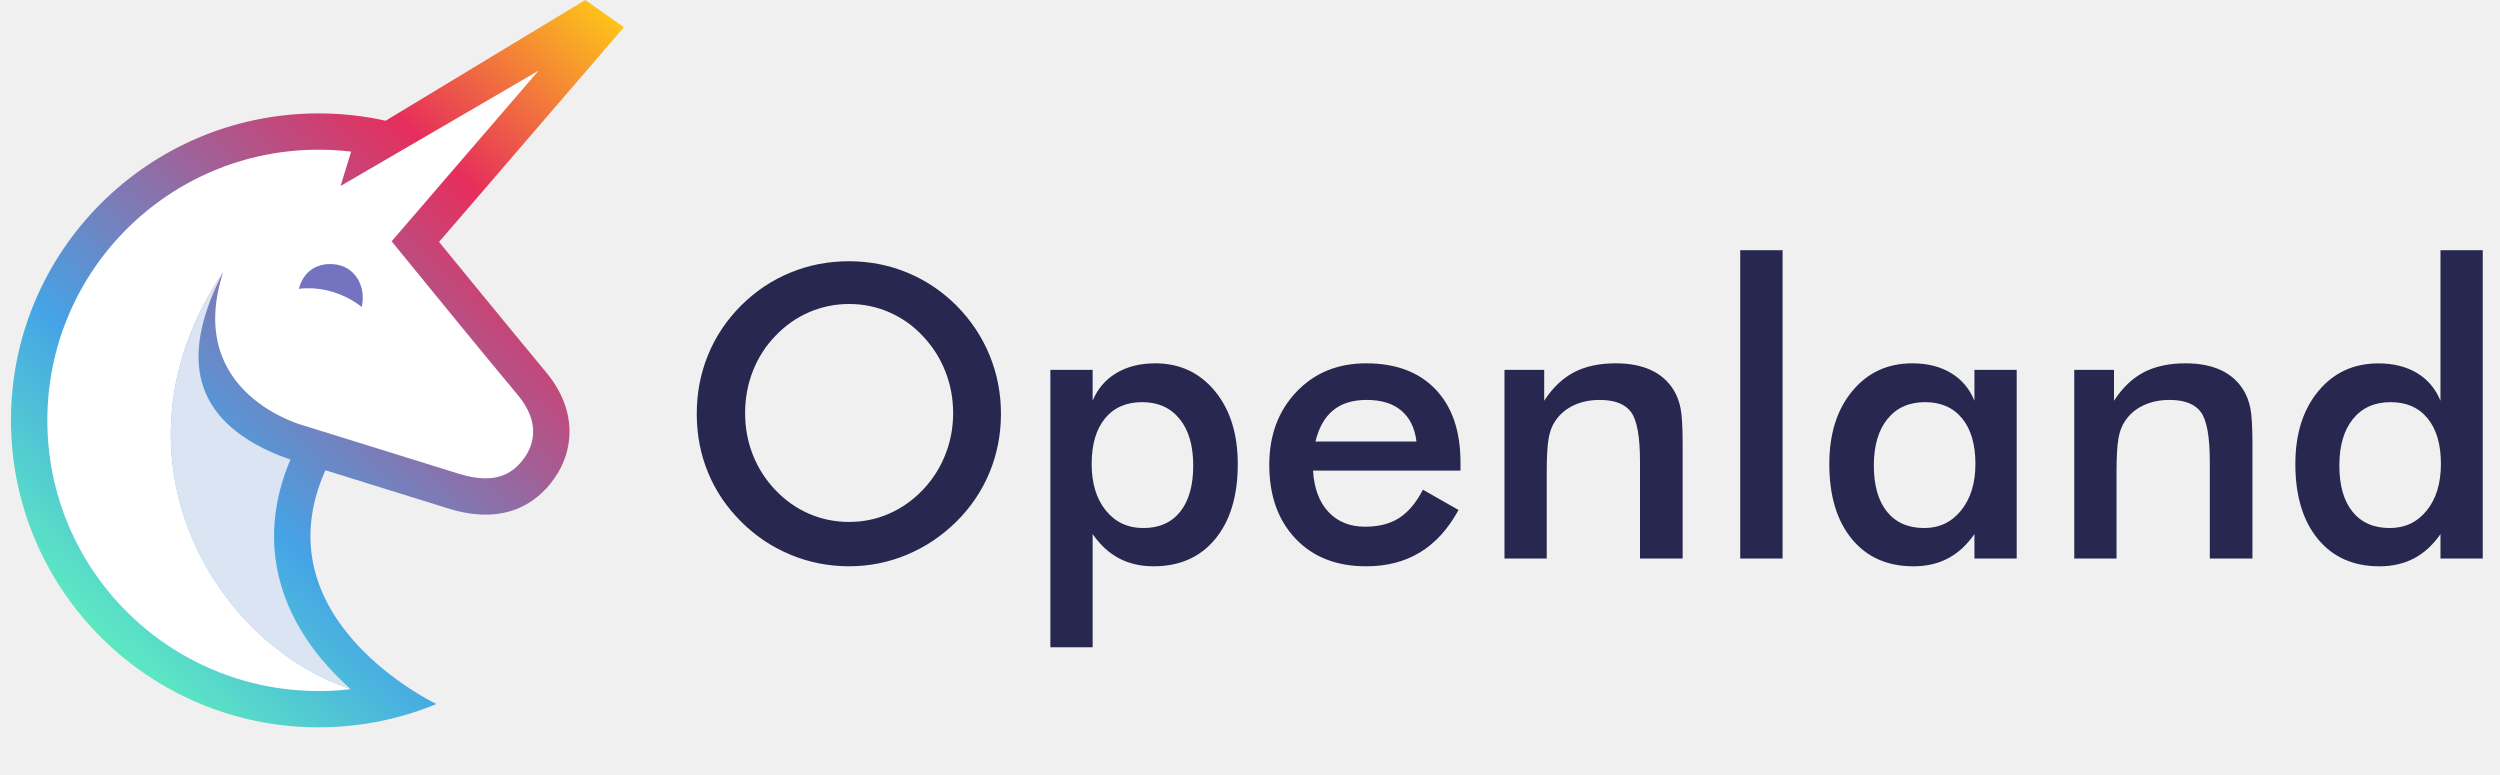
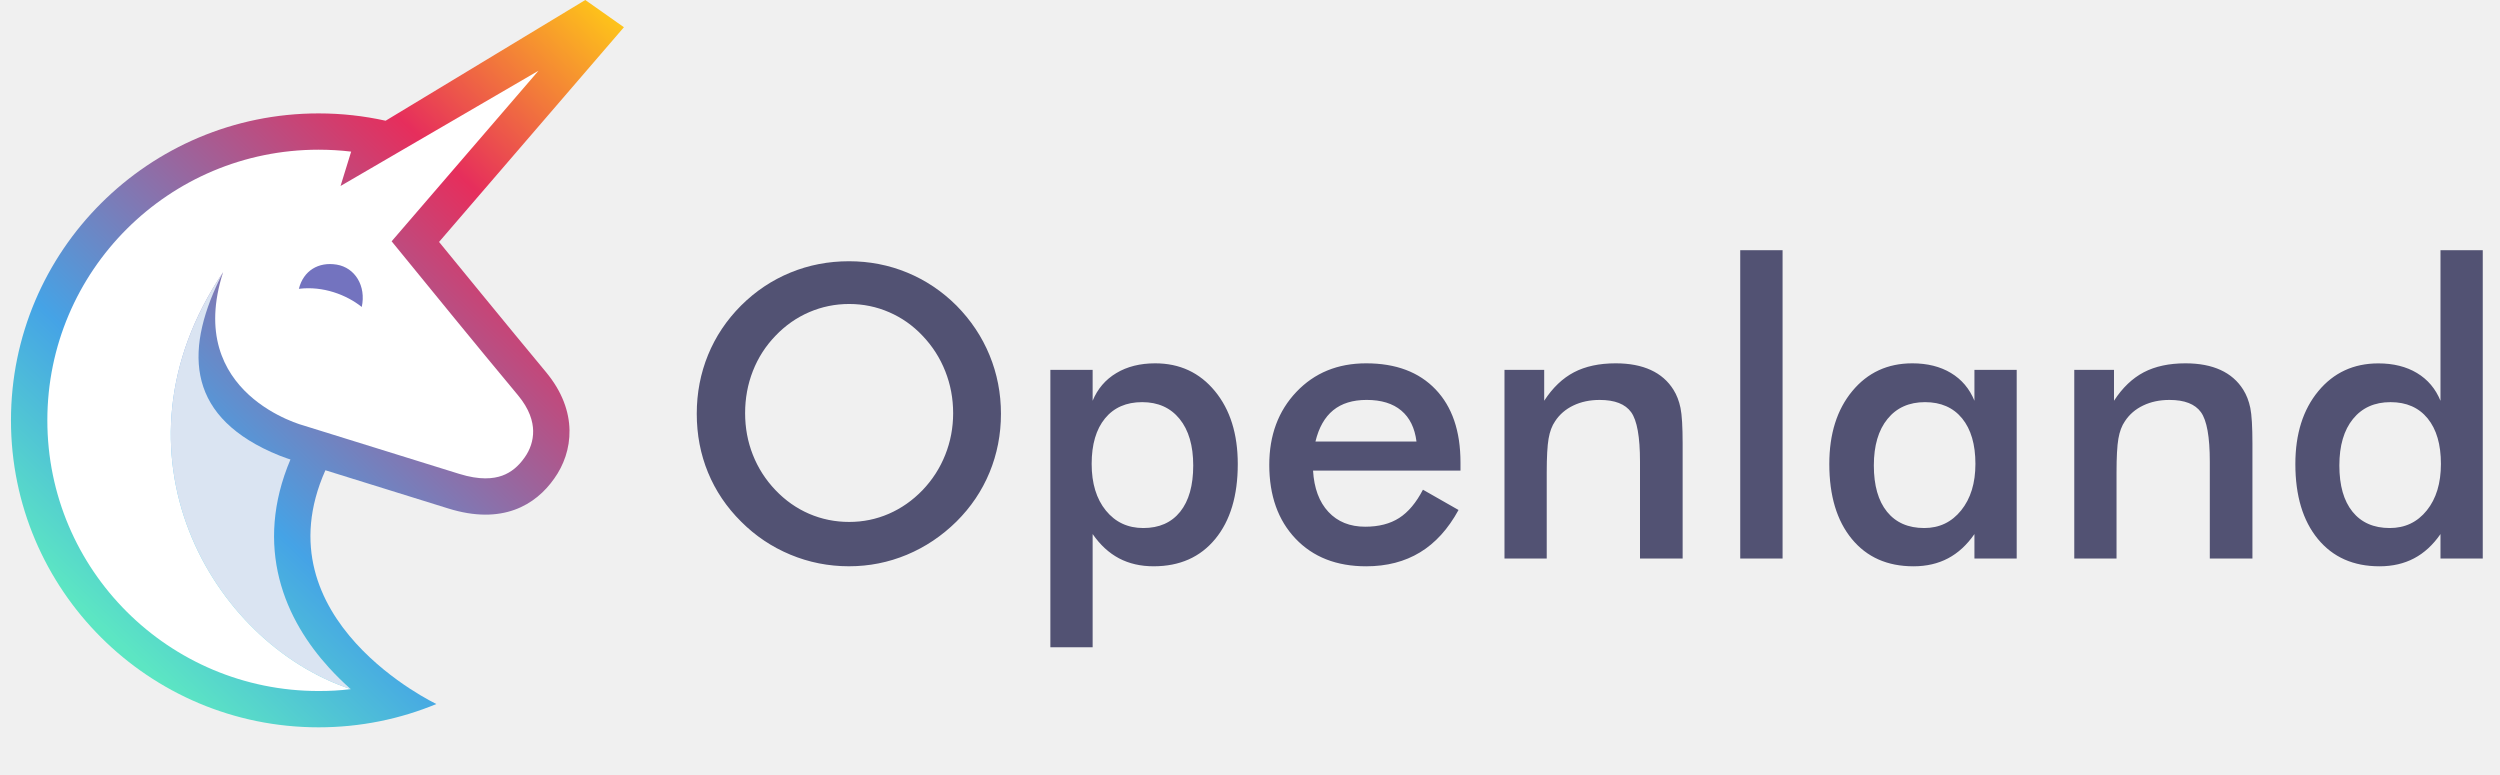
<svg xmlns="http://www.w3.org/2000/svg" width="155" height="48" viewBox="0 0 155 48" fill="none">
  <path fill-rule="evenodd" clip-rule="evenodd" d="M19.752 45.094C22.34 45.094 24.807 44.58 27.057 43.648C27.057 43.648 16.041 38.438 20.175 29.156C20.175 29.156 24.426 30.473 27.785 31.523C31.144 32.574 33.211 31.312 34.361 29.672C35.536 28.031 35.888 25.516 33.845 23.062C31.801 20.609 27.221 15 27.221 15L38.683 1.688L36.288 0L23.909 7.485C22.571 7.188 21.18 7.031 19.752 7.031C9.219 7.031 0.68 15.552 0.68 26.062C0.68 36.573 9.219 45.094 19.752 45.094Z" fill="url(#paint0_linear)" />
  <path fill-rule="evenodd" clip-rule="evenodd" d="M13.343 19.659C13.353 18.828 13.502 17.904 13.833 16.875C13.833 16.875 13.833 16.875 13.832 16.876C13.502 17.904 13.353 18.829 13.343 19.659ZM13.831 16.877C11.442 21.535 11.468 25.614 16.802 28.023C17.21 28.208 17.562 28.339 17.821 28.427C17.89 28.45 17.952 28.47 18.008 28.487C16.875 31.16 16.758 33.655 17.319 35.884C17.887 38.139 19.11 39.98 20.395 41.394C20.836 41.879 21.292 42.323 21.744 42.725C13.076 39.852 6.319 28.031 13.831 16.877Z" fill="#DAE4F2" />
  <path d="M19.752 9.281C10.464 9.281 2.935 16.794 2.935 26.062C2.935 35.33 10.464 42.843 19.752 42.843C20.462 42.843 21.063 42.811 21.748 42.726C13.078 39.855 6.317 28.031 13.833 16.875C11.39 24.468 18.861 26.393 18.861 26.393L28.459 29.376C29.753 29.781 30.596 29.685 31.136 29.49C31.69 29.291 32.145 28.907 32.514 28.381L32.52 28.372L32.527 28.364C32.864 27.893 33.066 27.32 33.055 26.712C33.045 26.128 32.835 25.37 32.111 24.5C29.478 21.34 26.883 18.147 24.281 14.961L33.389 4.383L21.114 11.531L21.772 9.4C21.11 9.322 20.436 9.281 19.752 9.281Z" fill="white" />
  <path fill-rule="evenodd" clip-rule="evenodd" d="M20.879 16.407C19.744 16.218 18.812 16.782 18.53 17.907C20.034 17.72 21.49 18.282 22.429 19.032C22.711 17.72 22.006 16.595 20.879 16.407Z" fill="#7373BF" />
-   <path fill-rule="evenodd" clip-rule="evenodd" d="M59.095 25.616C59.095 24.704 58.932 23.837 58.606 23.015C58.281 22.192 57.812 21.461 57.201 20.82C56.605 20.187 55.916 19.7 55.131 19.359C54.347 19.018 53.52 18.847 52.652 18.847C51.783 18.847 50.956 19.016 50.172 19.353C49.388 19.69 48.69 20.179 48.079 20.82C47.467 21.453 47.001 22.18 46.679 23.002C46.357 23.824 46.197 24.695 46.197 25.616C46.197 26.528 46.357 27.392 46.679 28.205C47.001 29.019 47.467 29.746 48.079 30.387C48.69 31.029 49.386 31.518 50.166 31.855C50.947 32.192 51.775 32.36 52.652 32.36C53.513 32.36 54.331 32.192 55.107 31.855C55.883 31.518 56.581 31.029 57.201 30.387C57.812 29.746 58.281 29.017 58.606 28.199C58.932 27.381 59.095 26.52 59.095 25.616ZM62.059 25.653C62.059 26.933 61.824 28.144 61.354 29.285C60.884 30.426 60.199 31.444 59.299 32.338C58.391 33.233 57.367 33.918 56.226 34.395C55.085 34.871 53.888 35.109 52.635 35.109C51.366 35.109 50.154 34.868 49.002 34.388C47.849 33.908 46.831 33.225 45.947 32.338C45.047 31.444 44.364 30.43 43.898 29.297C43.432 28.165 43.199 26.95 43.199 25.653C43.199 24.364 43.432 23.149 43.898 22.009C44.364 20.867 45.047 19.846 45.947 18.943C46.847 18.048 47.867 17.367 49.008 16.899C50.148 16.431 51.358 16.197 52.635 16.197C53.904 16.197 55.107 16.431 56.244 16.899C57.381 17.367 58.399 18.048 59.299 18.943C60.199 19.854 60.884 20.882 61.354 22.027C61.824 23.172 62.059 24.381 62.059 25.653ZM67.683 28.761C67.683 29.968 67.977 30.932 68.564 31.654C69.152 32.377 69.926 32.738 70.885 32.738C71.869 32.738 72.631 32.401 73.171 31.728C73.71 31.055 73.98 30.099 73.98 28.86C73.98 27.629 73.698 26.666 73.135 25.973C72.571 25.279 71.797 24.933 70.814 24.933C69.83 24.933 69.062 25.269 68.51 25.942C67.959 26.615 67.683 27.555 67.683 28.761ZM65.123 40.131V22.933H67.744V24.846C68.05 24.105 68.539 23.534 69.212 23.131C69.884 22.728 70.687 22.526 71.621 22.526C73.143 22.526 74.377 23.1 75.323 24.247C76.269 25.395 76.742 26.902 76.742 28.769C76.742 30.735 76.277 32.283 75.347 33.414C74.417 34.545 73.143 35.11 71.524 35.11C70.719 35.11 70.005 34.946 69.381 34.617C68.757 34.288 68.211 33.786 67.744 33.111V40.131H65.123ZM90.55 29.177H81.409C81.473 30.27 81.79 31.124 82.361 31.737C82.932 32.349 83.692 32.656 84.641 32.656C85.485 32.656 86.188 32.475 86.751 32.113C87.314 31.751 87.804 31.167 88.222 30.361L90.429 31.619C89.786 32.796 88.99 33.672 88.041 34.247C87.093 34.823 85.979 35.111 84.701 35.111C82.868 35.111 81.409 34.539 80.323 33.396C79.238 32.253 78.695 30.727 78.695 28.819C78.695 26.984 79.256 25.477 80.377 24.297C81.499 23.116 82.94 22.526 84.701 22.526C86.542 22.526 87.977 23.065 89.006 24.143C90.035 25.22 90.55 26.729 90.55 28.671V29.177ZM87.822 27.374C87.717 26.535 87.403 25.895 86.88 25.455C86.357 25.015 85.641 24.795 84.732 24.795C83.871 24.795 83.179 25.009 82.656 25.437C82.133 25.864 81.767 26.51 81.558 27.374H87.822ZM93.278 34.63V22.933H95.74V24.846C96.263 24.04 96.879 23.452 97.587 23.081C98.296 22.711 99.157 22.526 100.171 22.526C101.024 22.526 101.75 22.664 102.35 22.94C102.95 23.215 103.418 23.624 103.756 24.167C103.958 24.488 104.102 24.862 104.191 25.29C104.28 25.718 104.324 26.466 104.324 27.535V34.63H101.68V28.621C101.68 27.083 101.497 26.061 101.131 25.555C100.764 25.049 100.115 24.796 99.181 24.796C98.569 24.796 98.024 24.912 97.545 25.142C97.066 25.372 96.69 25.697 96.416 26.117C96.223 26.396 96.088 26.756 96.012 27.196C95.936 27.636 95.897 28.337 95.897 29.3V34.63H93.278ZM107.894 34.63V15.512H110.52V34.63H107.894ZM125.035 34.63H122.415V33.112C121.948 33.787 121.402 34.288 120.778 34.617C120.154 34.947 119.439 35.111 118.634 35.111C117.016 35.111 115.742 34.545 114.812 33.414C113.882 32.284 113.417 30.735 113.417 28.769C113.417 26.902 113.892 25.395 114.842 24.247C115.792 23.1 117.032 22.526 118.562 22.526C119.496 22.526 120.295 22.726 120.959 23.125C121.623 23.524 122.109 24.097 122.415 24.846V22.933H125.035V34.63ZM122.476 28.761C122.476 27.555 122.201 26.615 121.653 25.942C121.104 25.269 120.337 24.933 119.351 24.933C118.366 24.933 117.59 25.279 117.026 25.973C116.461 26.666 116.178 27.629 116.178 28.86C116.178 30.099 116.451 31.055 116.995 31.728C117.54 32.401 118.309 32.738 119.303 32.738C120.24 32.738 121.004 32.373 121.593 31.642C122.181 30.912 122.476 29.951 122.476 28.761ZM128.605 34.63V22.933H131.068V24.846C131.591 24.04 132.207 23.452 132.915 23.081C133.623 22.711 134.484 22.526 135.498 22.526C136.352 22.526 137.078 22.664 137.678 22.94C138.277 23.215 138.746 23.624 139.084 24.167C139.285 24.488 139.43 24.862 139.519 25.29C139.607 25.718 139.651 26.466 139.651 27.535V34.63H137.008V28.621C137.008 27.083 136.824 26.061 136.458 25.555C136.092 25.049 135.442 24.796 134.509 24.796C133.897 24.796 133.352 24.912 132.873 25.142C132.394 25.372 132.018 25.697 131.744 26.117C131.551 26.396 131.416 26.756 131.34 27.196C131.263 27.636 131.225 28.337 131.225 29.3V34.63H128.605ZM151.337 28.761C151.337 27.555 151.063 26.615 150.514 25.942C149.965 25.269 149.198 24.933 148.213 24.933C147.227 24.933 146.452 25.279 145.887 25.973C145.322 26.666 145.04 27.629 145.04 28.86C145.04 30.099 145.312 31.055 145.857 31.728C146.402 32.401 147.171 32.738 148.165 32.738C149.11 32.738 149.875 32.375 150.46 31.648C151.045 30.922 151.337 29.96 151.337 28.761ZM151.31 15.512H153.931V34.63H151.31V33.113C150.843 33.787 150.297 34.289 149.673 34.617C149.049 34.946 148.335 35.111 147.529 35.111C145.911 35.111 144.637 34.546 143.707 33.415C142.777 32.284 142.312 30.736 142.312 28.771C142.312 26.904 142.787 25.398 143.737 24.25C144.687 23.104 145.927 22.53 147.457 22.53C148.391 22.53 149.19 22.729 149.854 23.128C150.519 23.527 151.004 24.101 151.31 24.849V15.512Z" fill="#272750" />
+   <path fill-rule="evenodd" clip-rule="evenodd" d="M59.095 25.616C59.095 24.704 58.932 23.837 58.606 23.015C58.281 22.192 57.812 21.461 57.201 20.82C56.605 20.187 55.916 19.7 55.131 19.359C54.347 19.018 53.52 18.847 52.652 18.847C51.783 18.847 50.956 19.016 50.172 19.353C49.388 19.69 48.69 20.179 48.079 20.82C47.467 21.453 47.001 22.18 46.679 23.002C46.357 23.824 46.197 24.695 46.197 25.616C46.197 26.528 46.357 27.392 46.679 28.205C47.001 29.019 47.467 29.746 48.079 30.387C48.69 31.029 49.386 31.518 50.166 31.855C50.947 32.192 51.775 32.36 52.652 32.36C53.513 32.36 54.331 32.192 55.107 31.855C55.883 31.518 56.581 31.029 57.201 30.387C57.812 29.746 58.281 29.017 58.606 28.199C58.932 27.381 59.095 26.52 59.095 25.616ZM62.059 25.653C62.059 26.933 61.824 28.144 61.354 29.285C60.884 30.426 60.199 31.444 59.299 32.338C58.391 33.233 57.367 33.918 56.226 34.395C55.085 34.871 53.888 35.109 52.635 35.109C51.366 35.109 50.154 34.868 49.002 34.388C47.849 33.908 46.831 33.225 45.947 32.338C45.047 31.444 44.364 30.43 43.898 29.297C43.432 28.165 43.199 26.95 43.199 25.653C43.199 24.364 43.432 23.149 43.898 22.009C44.364 20.867 45.047 19.846 45.947 18.943C46.847 18.048 47.867 17.367 49.008 16.899C50.148 16.431 51.358 16.197 52.635 16.197C53.904 16.197 55.107 16.431 56.244 16.899C57.381 17.367 58.399 18.048 59.299 18.943C60.199 19.854 60.884 20.882 61.354 22.027C61.824 23.172 62.059 24.381 62.059 25.653ZM67.683 28.761C67.683 29.968 67.977 30.932 68.564 31.654C69.152 32.377 69.926 32.738 70.885 32.738C71.869 32.738 72.631 32.401 73.171 31.728C73.71 31.055 73.98 30.099 73.98 28.86C73.98 27.629 73.698 26.666 73.135 25.973C72.571 25.279 71.797 24.933 70.814 24.933C69.83 24.933 69.062 25.269 68.51 25.942C67.959 26.615 67.683 27.555 67.683 28.761ZM65.123 40.131V22.933H67.744V24.846C68.05 24.105 68.539 23.534 69.212 23.131C69.884 22.728 70.687 22.526 71.621 22.526C73.143 22.526 74.377 23.1 75.323 24.247C76.269 25.395 76.742 26.902 76.742 28.769C76.742 30.735 76.277 32.283 75.347 33.414C74.417 34.545 73.143 35.11 71.524 35.11C70.719 35.11 70.005 34.946 69.381 34.617C68.757 34.288 68.211 33.786 67.744 33.111V40.131H65.123ZM90.55 29.177H81.409C81.473 30.27 81.79 31.124 82.361 31.737C82.932 32.349 83.692 32.656 84.641 32.656C85.485 32.656 86.188 32.475 86.751 32.113C87.314 31.751 87.804 31.167 88.222 30.361L90.429 31.619C89.786 32.796 88.99 33.672 88.041 34.247C87.093 34.823 85.979 35.111 84.701 35.111C82.868 35.111 81.409 34.539 80.323 33.396C79.238 32.253 78.695 30.727 78.695 28.819C78.695 26.984 79.256 25.477 80.377 24.297C81.499 23.116 82.94 22.526 84.701 22.526C86.542 22.526 87.977 23.065 89.006 24.143C90.035 25.22 90.55 26.729 90.55 28.671V29.177ZM87.822 27.374C87.717 26.535 87.403 25.895 86.88 25.455C86.357 25.015 85.641 24.795 84.732 24.795C83.871 24.795 83.179 25.009 82.656 25.437C82.133 25.864 81.767 26.51 81.558 27.374H87.822ZM93.278 34.63V22.933H95.74V24.846C96.263 24.04 96.879 23.452 97.587 23.081C98.296 22.711 99.157 22.526 100.171 22.526C101.024 22.526 101.75 22.664 102.35 22.94C102.95 23.215 103.418 23.624 103.756 24.167C103.958 24.488 104.102 24.862 104.191 25.29C104.28 25.718 104.324 26.466 104.324 27.535V34.63H101.68V28.621C101.68 27.083 101.497 26.061 101.131 25.555C100.764 25.049 100.115 24.796 99.181 24.796C98.569 24.796 98.024 24.912 97.545 25.142C97.066 25.372 96.69 25.697 96.416 26.117C96.223 26.396 96.088 26.756 96.012 27.196C95.936 27.636 95.897 28.337 95.897 29.3V34.63H93.278ZM107.894 34.63V15.512H110.52V34.63H107.894ZM125.035 34.63H122.415V33.112C121.948 33.787 121.402 34.288 120.778 34.617C120.154 34.947 119.439 35.111 118.634 35.111C117.016 35.111 115.742 34.545 114.812 33.414C113.882 32.284 113.417 30.735 113.417 28.769C113.417 26.902 113.892 25.395 114.842 24.247C115.792 23.1 117.032 22.526 118.562 22.526C119.496 22.526 120.295 22.726 120.959 23.125C121.623 23.524 122.109 24.097 122.415 24.846V22.933H125.035V34.63ZM122.476 28.761C122.476 27.555 122.201 26.615 121.653 25.942C121.104 25.269 120.337 24.933 119.351 24.933C118.366 24.933 117.59 25.279 117.026 25.973C116.461 26.666 116.178 27.629 116.178 28.86C116.178 30.099 116.451 31.055 116.995 31.728C117.54 32.401 118.309 32.738 119.303 32.738C120.24 32.738 121.004 32.373 121.593 31.642C122.181 30.912 122.476 29.951 122.476 28.761ZM128.605 34.63V22.933H131.068V24.846C131.591 24.04 132.207 23.452 132.915 23.081C133.623 22.711 134.484 22.526 135.498 22.526C136.352 22.526 137.078 22.664 137.678 22.94C138.277 23.215 138.746 23.624 139.084 24.167C139.285 24.488 139.43 24.862 139.519 25.29C139.607 25.718 139.651 26.466 139.651 27.535V34.63H137.008V28.621C137.008 27.083 136.824 26.061 136.458 25.555C136.092 25.049 135.442 24.796 134.509 24.796C133.897 24.796 133.352 24.912 132.873 25.142C132.394 25.372 132.018 25.697 131.744 26.117C131.551 26.396 131.416 26.756 131.34 27.196C131.263 27.636 131.225 28.337 131.225 29.3V34.63H128.605ZM151.337 28.761C151.337 27.555 151.063 26.615 150.514 25.942C149.965 25.269 149.198 24.933 148.213 24.933C147.227 24.933 146.452 25.279 145.887 25.973C145.322 26.666 145.04 27.629 145.04 28.86C145.04 30.099 145.312 31.055 145.857 31.728C146.402 32.401 147.171 32.738 148.165 32.738C149.11 32.738 149.875 32.375 150.46 31.648C151.045 30.922 151.337 29.96 151.337 28.761ZM151.31 15.512H153.931V34.63H151.31V33.113C150.843 33.787 150.297 34.289 149.673 34.617C149.049 34.946 148.335 35.111 147.529 35.111C145.911 35.111 144.637 34.546 143.707 33.415C142.777 32.284 142.312 30.736 142.312 28.771C142.312 26.904 142.787 25.398 143.737 24.25C144.687 23.104 145.927 22.53 147.457 22.53C148.391 22.53 149.19 22.729 149.854 23.128C150.519 23.527 151.004 24.101 151.31 24.849V15.512Z" fill="#525273" />
  <defs>
    <linearGradient id="paint0_linear" x1="38.682" y1="1.538" x2="4.696" y2="37.315" gradientUnits="userSpaceOnUse">
      <stop stop-color="#FEC519" />
      <stop offset="0.279" stop-color="#E62E5C" />
      <stop offset="0.761" stop-color="#45A3E6" />
      <stop offset="1" stop-color="#5CE6C3" />
    </linearGradient>
  </defs>
</svg>
